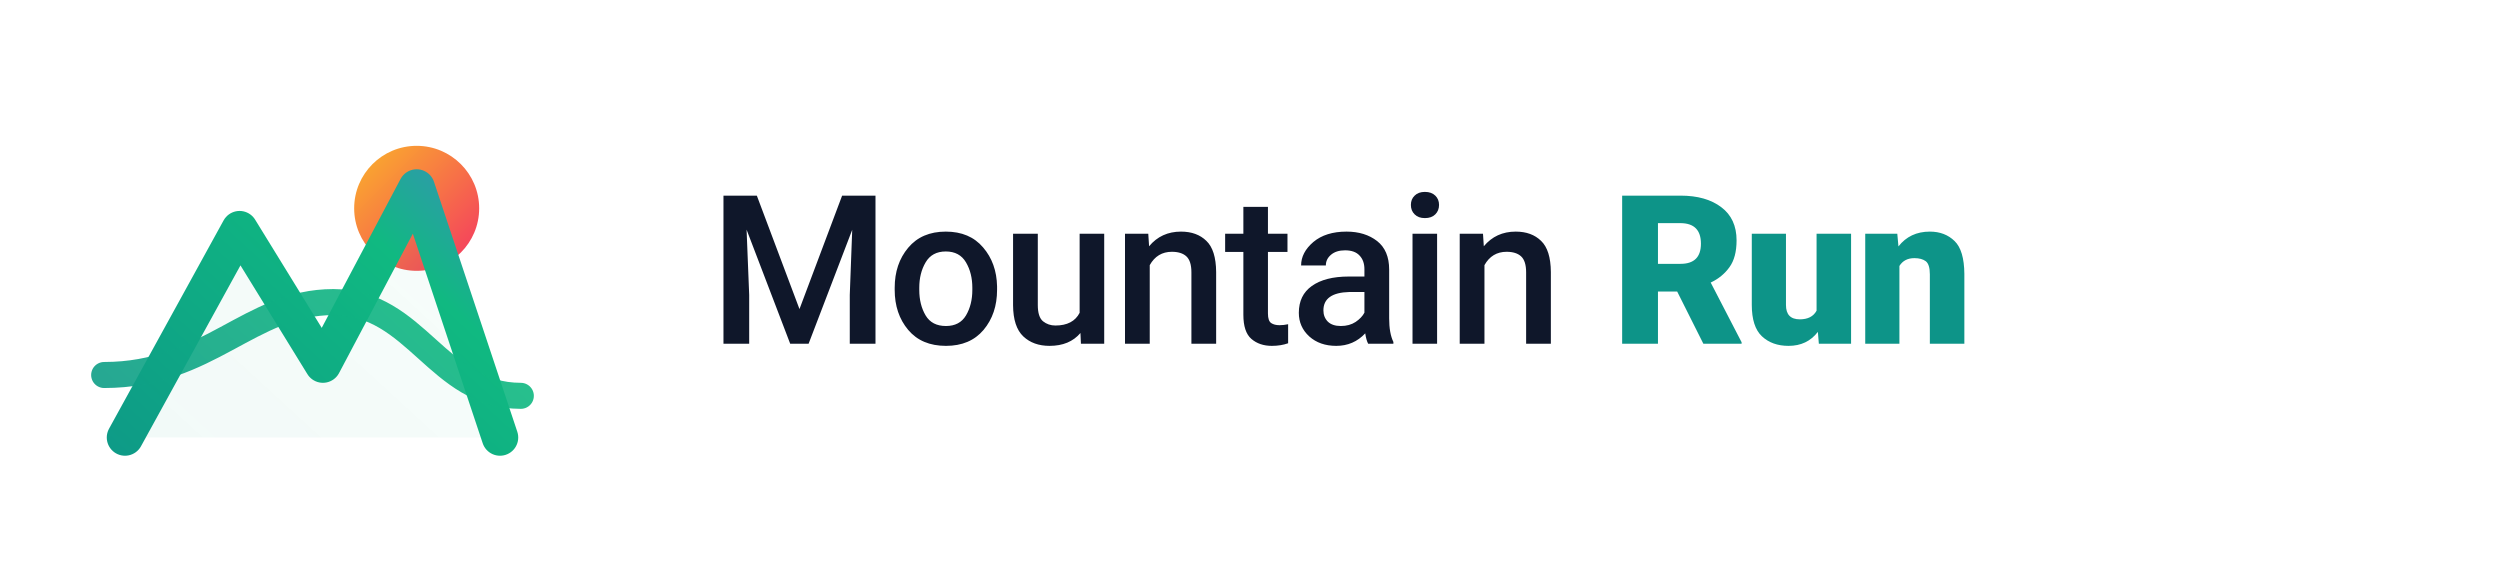
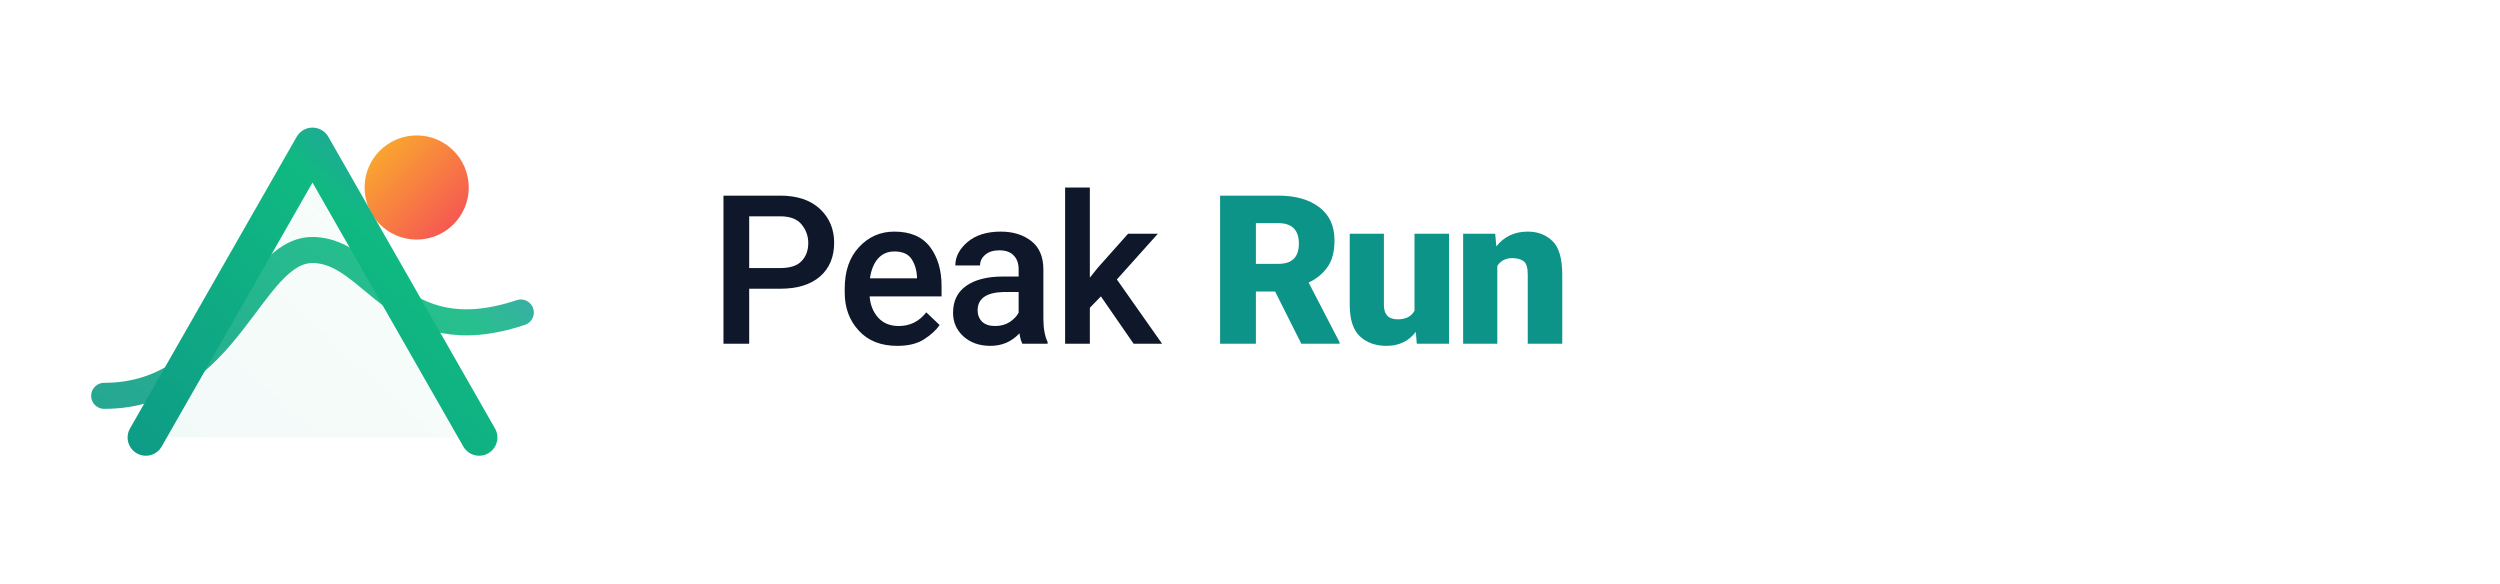
<svg xmlns="http://www.w3.org/2000/svg" viewBox="0 0 240 56" fill="none">
  <defs>
    <linearGradient id="logo-grad-primary" x1="4" y1="48" x2="48" y2="0" gradientUnits="userSpaceOnUse">
      <stop stop-color="#0d9488" />
      <stop offset="0.6" stop-color="#10b981" />
      <stop offset="1" stop-color="#6366f1" />
    </linearGradient>
    <linearGradient id="logo-grad-fill" x1="4" y1="48" x2="48" y2="0" gradientUnits="userSpaceOnUse">
      <stop stop-color="#0d9488" stop-opacity="0.06" />
      <stop offset="0.6" stop-color="#10b981" stop-opacity="0.04" />
      <stop offset="1" stop-color="#6366f1" stop-opacity="0.02" />
    </linearGradient>
    <linearGradient id="logo-grad-sun" x1="28" y1="8" x2="40" y2="20" gradientUnits="userSpaceOnUse">
      <stop stop-color="#fbbf24" />
      <stop offset="1" stop-color="#f43f5e" />
    </linearGradient>
  </defs>
  <g transform="translate(6, 4)">
-     <circle cx="34" cy="16" r="6" fill="url(#logo-grad-sun)" />
-     <path d="M6 38 L17 18 L25 31 L34 14 L42 38 Z" fill="url(#logo-grad-fill)" />
-     <path d="M6 38 L17 18 L25 31 L34 14 L42 38" stroke="url(#logo-grad-primary)" stroke-width="3.5" stroke-linecap="round" stroke-linejoin="round" />
-     <path d="M4 32 C 14 32, 18 25, 26 25 C 34 25, 36 34, 44 34" stroke="url(#logo-grad-primary)" stroke-width="2.5" stroke-linecap="round" opacity="0.9" />
+     <circle cx="34" cy="14" r="5" fill="url(#logo-grad-sun)" />
+     <path d="M8 38 L24 10 L40 38 Z" fill="url(#logo-grad-fill)" />
+     <path d="M8 38 L24 10 L40 38" stroke="url(#logo-grad-primary)" stroke-width="3.5" stroke-linecap="round" stroke-linejoin="round" />
+     <path d="M4 34 C 16 34, 18 20, 24 20 C 30 20, 32 30, 44 26" stroke="url(#logo-grad-primary)" stroke-width="2.5" stroke-linecap="round" opacity="0.9" />
  </g>
-   <text x="68" y="33" fill="#0f172a" font-family="system-ui, -apple-system, Segoe UI, Roboto, Helvetica, Arial, sans-serif" font-size="20" font-weight="500" letter-spacing="-0.02em">Mountain <tspan fill="#0d9488" font-weight="800">Run</tspan>
+   <text x="68" y="33" fill="#0f172a" font-family="system-ui, -apple-system, Segoe UI, Roboto, Helvetica, Arial, sans-serif" font-size="20" font-weight="500" letter-spacing="-0.02em">Peak <tspan fill="#0d9488" font-weight="800">Run</tspan>
  </text>
</svg>
